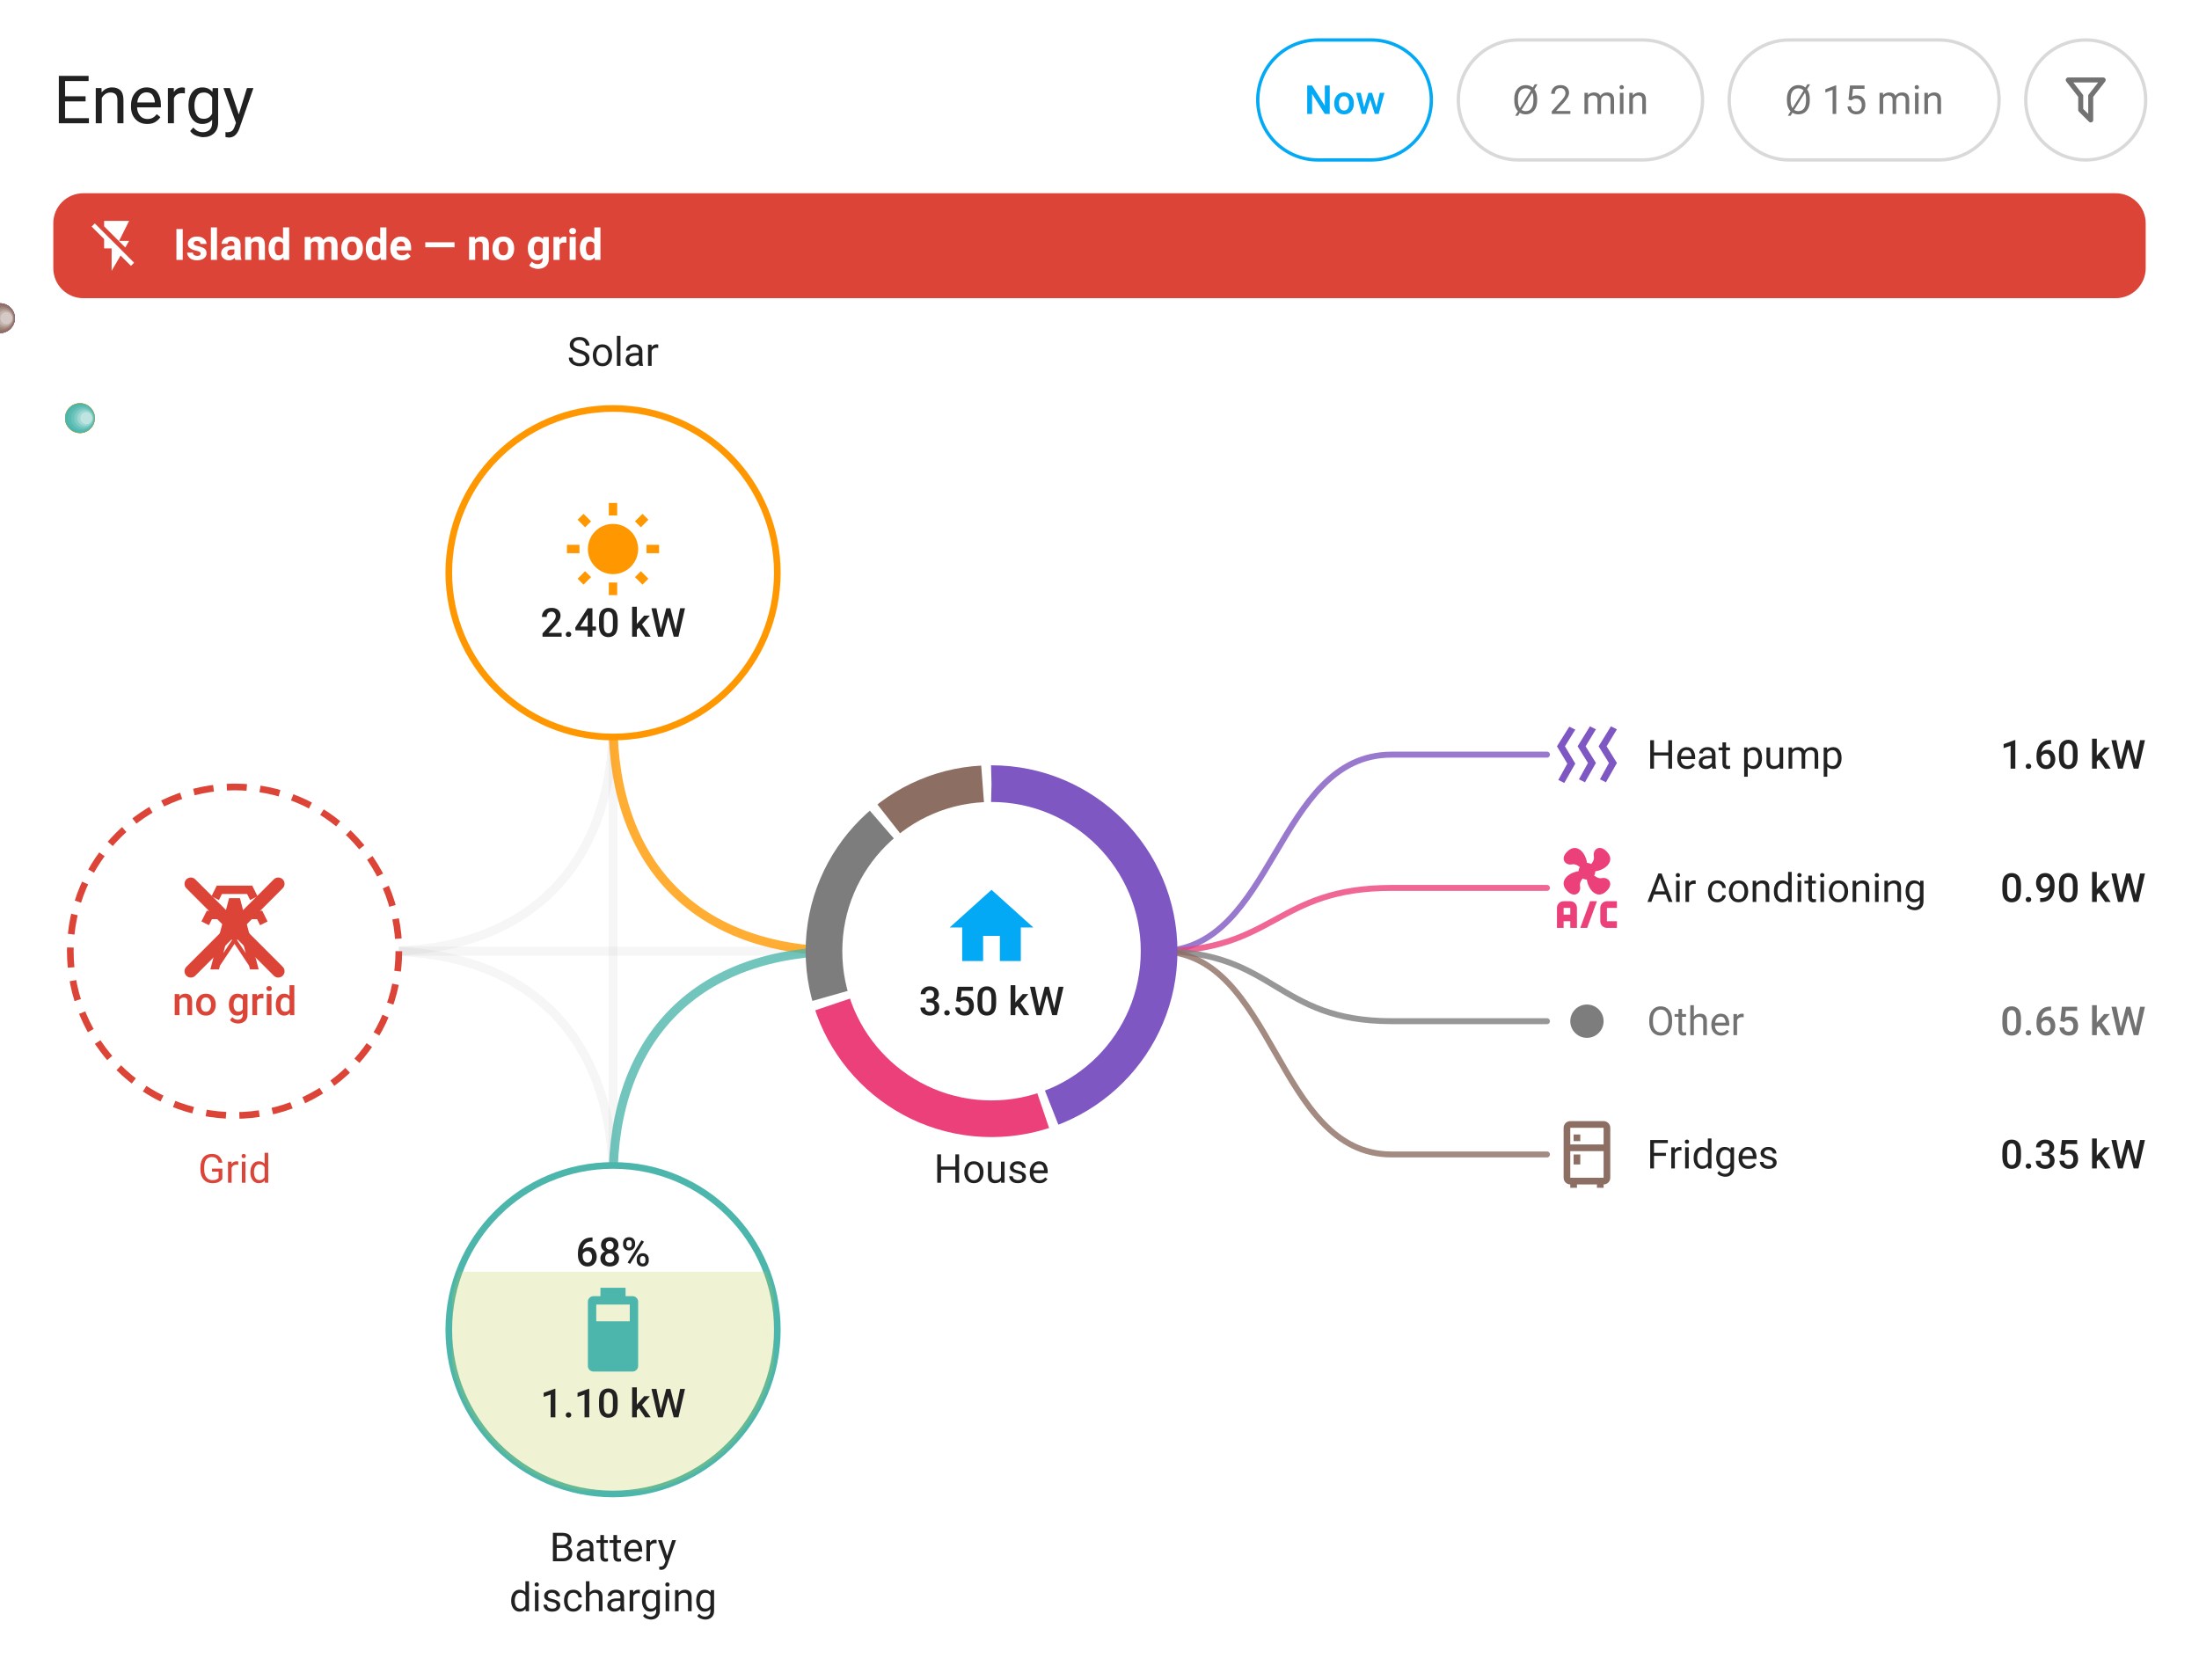
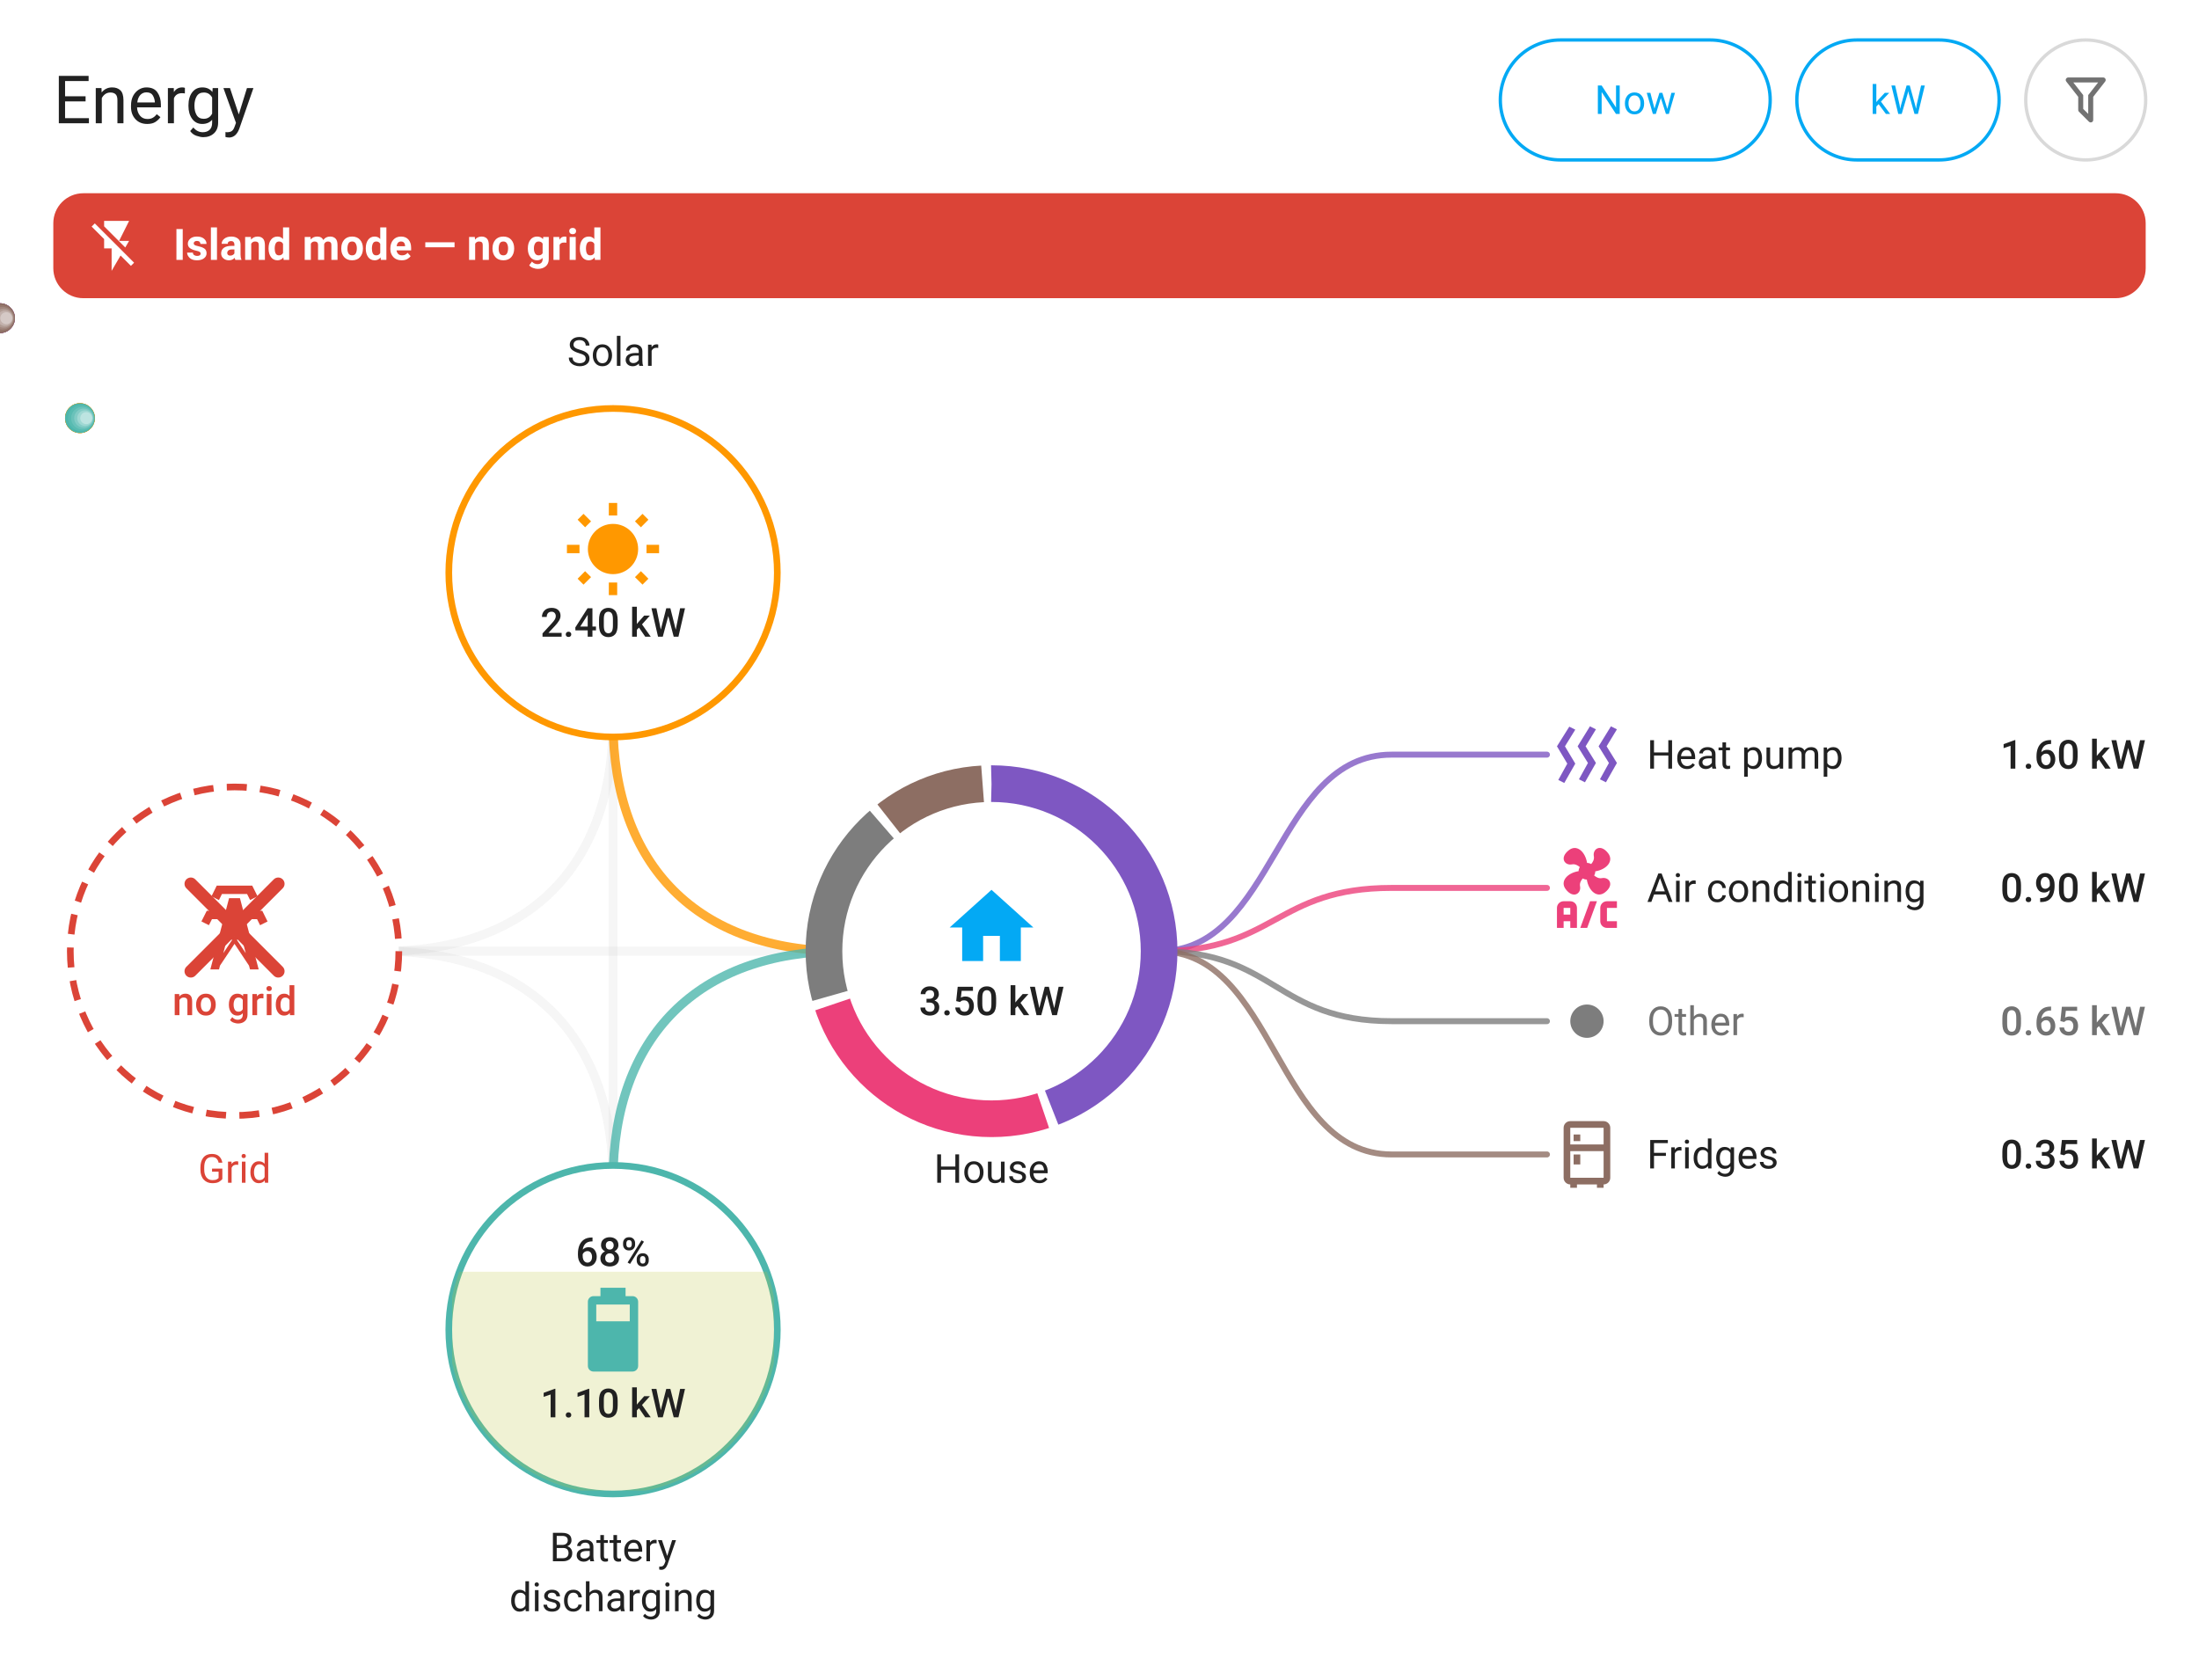
<svg xmlns="http://www.w3.org/2000/svg" xmlns:xlink="http://www.w3.org/1999/xlink" width="660" height="504" viewBox="0 0 660 504" role="img" aria-label="EnerLens Card">
  <rect x="0" y="0" width="660.0" height="503.5" rx="12" fill="rgb(255, 255, 255)" />
  <g transform="translate(24,125.5) scale(0.8)">
    <path d="M200,114 C200,168 168,200 114,200" fill="none" stroke="rgba(127, 127, 127, 0.3)" stroke-width="3.353px" stroke-linecap="round" opacity="0.25" />
    <path d="M200,114 L200,286" fill="none" stroke="rgba(127, 127, 127, 0.3)" stroke-width="3.353px" stroke-linecap="round" opacity="0.25" />
    <path d="M114,200 L286,200" fill="none" stroke="rgba(127, 127, 127, 0.3)" stroke-width="3.353px" stroke-linecap="round" opacity="0.25" />
    <path d="M114,200 C168,200 200,232 200,286" fill="none" stroke="rgba(127, 127, 127, 0.3)" stroke-width="3.353px" stroke-linecap="round" opacity="0.25" />
    <path d="M200,114 C200,168 232,200 286,200" fill="none" stroke="rgb(255, 152, 0)" stroke-width="3.353px" stroke-linecap="round" opacity="0.8" />
    <path d="M200,286 C200,232 232,200 286,200" fill="none" stroke="rgb(77, 182, 172)" stroke-width="3.353px" stroke-linecap="round" opacity="0.8" />
    <g>
      <circle cx="0.00" r="5.59" fill="rgb(255, 152, 0)" />
      <circle cx="0.47" r="4.92" fill="rgb(255, 173, 51)" fill-opacity="0.316" />
      <circle cx="0.94" r="4.25" fill="rgb(255, 193, 102)" fill-opacity="0.316" />
      <circle cx="1.41" r="3.58" fill="rgb(255, 214, 153)" fill-opacity="0.316" />
      <circle cx="1.88" r="2.91" fill="rgb(255, 234, 204)" fill-opacity="0.316" />
      <circle cx="2.35" r="2.24" fill="rgb(255, 255, 255)" fill-opacity="0.316" />
-       <animateMotion dur="1.10s" repeatCount="indefinite" begin="-0.27s" path="M 200 114 C 200 168 232 200 286 200" rotate="auto" />
+       <animateMotion dur="1.10s" repeatCount="indefinite" begin="-0.17s" path="M 200 114 C 200 168 232 200 286 200" rotate="auto" />
    </g>
    <g>
      <circle cx="0.00" r="5.59" fill="rgb(255, 152, 0)" />
      <circle cx="0.47" r="4.92" fill="rgb(255, 173, 51)" fill-opacity="0.316" />
      <circle cx="0.94" r="4.25" fill="rgb(255, 193, 102)" fill-opacity="0.316" />
      <circle cx="1.41" r="3.58" fill="rgb(255, 214, 153)" fill-opacity="0.316" />
      <circle cx="1.88" r="2.91" fill="rgb(255, 234, 204)" fill-opacity="0.316" />
      <circle cx="2.35" r="2.24" fill="rgb(255, 255, 255)" fill-opacity="0.316" />
-       <animateMotion dur="1.10s" repeatCount="indefinite" begin="-0.63s" path="M 200 114 C 200 168 232 200 286 200" rotate="auto" />
+       <animateMotion dur="1.10s" repeatCount="indefinite" begin="-0.53s" path="M 200 114 C 200 168 232 200 286 200" rotate="auto" />
    </g>
    <g>
      <circle cx="0.00" r="5.59" fill="rgb(255, 152, 0)" />
      <circle cx="0.47" r="4.92" fill="rgb(255, 173, 51)" fill-opacity="0.316" />
      <circle cx="0.94" r="4.25" fill="rgb(255, 193, 102)" fill-opacity="0.316" />
      <circle cx="1.41" r="3.58" fill="rgb(255, 214, 153)" fill-opacity="0.316" />
      <circle cx="1.88" r="2.91" fill="rgb(255, 234, 204)" fill-opacity="0.316" />
      <circle cx="2.35" r="2.24" fill="rgb(255, 255, 255)" fill-opacity="0.316" />
-       <animateMotion dur="1.10s" repeatCount="indefinite" begin="-1.00s" path="M 200 114 C 200 168 232 200 286 200" rotate="auto" />
+       <animateMotion dur="1.10s" repeatCount="indefinite" begin="-0.90s" path="M 200 114 C 200 168 232 200 286 200" rotate="auto" />
    </g>
    <g>
      <circle cx="0.00" r="5.59" fill="rgb(77, 182, 172)" />
      <circle cx="0.47" r="4.92" fill="rgb(113, 197, 189)" fill-opacity="0.316" />
      <circle cx="0.94" r="4.25" fill="rgb(148, 211, 205)" fill-opacity="0.316" />
      <circle cx="1.41" r="3.58" fill="rgb(184, 226, 222)" fill-opacity="0.316" />
      <circle cx="1.88" r="2.91" fill="rgb(219, 240, 238)" fill-opacity="0.316" />
      <circle cx="2.35" r="2.24" fill="rgb(255, 255, 255)" fill-opacity="0.316" />
-       <animateMotion dur="1.89s" repeatCount="indefinite" begin="-0.27s" path="M 200 286 C 200 232 232 200 286 200" rotate="auto" />
+       <animateMotion dur="1.89s" repeatCount="indefinite" begin="-0.17s" path="M 200 286 C 200 232 232 200 286 200" rotate="auto" />
    </g>
  </g>
  <g transform="translate(0,95.5)">
    <path id="line-sensor-c1" d="M347.9,190.0 C382.8,190.0 382.8,131.0 417.7,131.0 L464.3,131.0" fill="none" stroke="rgb(126, 87, 194)" stroke-width="1.788px" stroke-linecap="round" opacity="0.8" />
    <g>
      <circle cx="0.00" r="4.47" fill="rgb(126, 87, 194)" />
      <circle cx="0.38" r="3.93" fill="rgb(152, 121, 206)" fill-opacity="0.316" />
      <circle cx="0.75" r="3.40" fill="rgb(178, 154, 218)" fill-opacity="0.316" />
      <circle cx="1.13" r="2.86" fill="rgb(203, 188, 231)" fill-opacity="0.316" />
      <circle cx="1.50" r="2.32" fill="rgb(229, 221, 243)" fill-opacity="0.316" />
      <circle cx="1.88" r="1.79" fill="rgb(255, 255, 255)" fill-opacity="0.316" />
-       <animateMotion dur="1.10s" repeatCount="indefinite" begin="-0.27s" rotate="auto">
+       <animateMotion dur="1.10s" repeatCount="indefinite" begin="-0.17s" rotate="auto">
        <mpath href="#line-sensor-c1" xlink:href="#line-sensor-c1" />
      </animateMotion>
    </g>
    <g>
      <circle cx="0.00" r="4.47" fill="rgb(126, 87, 194)" />
      <circle cx="0.38" r="3.93" fill="rgb(152, 121, 206)" fill-opacity="0.316" />
      <circle cx="0.75" r="3.40" fill="rgb(178, 154, 218)" fill-opacity="0.316" />
      <circle cx="1.13" r="2.86" fill="rgb(203, 188, 231)" fill-opacity="0.316" />
      <circle cx="1.50" r="2.32" fill="rgb(229, 221, 243)" fill-opacity="0.316" />
      <circle cx="1.88" r="1.79" fill="rgb(255, 255, 255)" fill-opacity="0.316" />
-       <animateMotion dur="1.10s" repeatCount="indefinite" begin="-0.82s" rotate="auto">
+       <animateMotion dur="1.10s" repeatCount="indefinite" begin="-0.72s" rotate="auto">
        <mpath href="#line-sensor-c1" xlink:href="#line-sensor-c1" />
      </animateMotion>
    </g>
    <path id="line-sensor-c3" d="M347.9,190.0 C382.8,190.0 382.8,171.0 417.7,171.0 L464.3,171.0" fill="none" stroke="rgb(236, 64, 122)" stroke-width="1.788px" stroke-linecap="round" opacity="0.8" />
    <g>
      <circle cx="0.00" r="4.47" fill="rgb(236, 64, 122)" />
      <circle cx="0.38" r="3.93" fill="rgb(240, 102, 149)" fill-opacity="0.316" />
      <circle cx="0.75" r="3.40" fill="rgb(244, 140, 175)" fill-opacity="0.316" />
      <circle cx="1.13" r="2.86" fill="rgb(247, 179, 202)" fill-opacity="0.316" />
      <circle cx="1.50" r="2.32" fill="rgb(251, 217, 228)" fill-opacity="0.316" />
      <circle cx="1.88" r="1.79" fill="rgb(255, 255, 255)" fill-opacity="0.316" />
-       <animateMotion dur="2.57s" repeatCount="indefinite" begin="-0.27s" rotate="auto">
+       <animateMotion dur="2.57s" repeatCount="indefinite" begin="-0.17s" rotate="auto">
        <mpath href="#line-sensor-c3" xlink:href="#line-sensor-c3" />
      </animateMotion>
    </g>
    <path id="line--rest-" d="M347.9,190.0 C382.8,190.0 382.8,211.0 417.7,211.0 L464.3,211.0" fill="none" stroke="rgb(125, 125, 125)" stroke-width="1.788px" stroke-linecap="round" opacity="0.8" />
    <g>
      <circle cx="0.00" r="4.47" fill="rgb(125, 125, 125)" />
      <circle cx="0.38" r="3.93" fill="rgb(151, 151, 151)" fill-opacity="0.316" />
      <circle cx="0.75" r="3.40" fill="rgb(177, 177, 177)" fill-opacity="0.316" />
      <circle cx="1.13" r="2.86" fill="rgb(203, 203, 203)" fill-opacity="0.316" />
      <circle cx="1.50" r="2.32" fill="rgb(229, 229, 229)" fill-opacity="0.316" />
      <circle cx="1.88" r="1.79" fill="rgb(255, 255, 255)" fill-opacity="0.316" />
-       <animateMotion dur="3.42s" repeatCount="indefinite" begin="-0.27s" rotate="auto">
+       <animateMotion dur="3.42s" repeatCount="indefinite" begin="-0.17s" rotate="auto">
        <mpath href="#line--rest-" xlink:href="#line--rest-" />
      </animateMotion>
    </g>
    <path id="line-sensor-c4" d="M347.9,190.0 C382.8,190.0 382.8,251.0 417.7,251.0 L464.3,251.0" fill="none" stroke="rgb(141, 110, 99)" stroke-width="1.788px" stroke-linecap="round" opacity="0.8" />
    <g>
      <circle cx="0.00" r="4.47" fill="rgb(141, 110, 99)" />
      <circle cx="0.38" r="3.93" fill="rgb(164, 139, 130)" fill-opacity="0.316" />
      <circle cx="0.75" r="3.40" fill="rgb(187, 168, 161)" fill-opacity="0.316" />
      <circle cx="1.13" r="2.86" fill="rgb(209, 197, 193)" fill-opacity="0.316" />
      <circle cx="1.50" r="2.32" fill="rgb(232, 226, 224)" fill-opacity="0.316" />
      <circle cx="1.88" r="1.79" fill="rgb(255, 255, 255)" fill-opacity="0.316" />
-       <animateMotion dur="4.44s" repeatCount="indefinite" begin="-0.27s" rotate="auto">
+       <animateMotion dur="4.44s" repeatCount="indefinite" begin="-0.17s" rotate="auto">
        <mpath href="#line-sensor-c4" xlink:href="#line-sensor-c4" />
      </animateMotion>
    </g>
  </g>
  <circle cx="184" cy="171.9" r="49.3" fill="rgb(255, 255, 255)" stroke="rgb(255, 152, 0)" stroke-width="2" />
  <g transform="translate(168.9,149.7) scale(1.2572)">
    <path d="M3.55 19.09L4.96 20.5L6.76 18.71L5.34 17.29M12 6C8.69 6 6 8.69 6 12S8.69 18 12 18 18 15.31 18 12C18 8.68 15.31 6 12 6M20 13H23V11H20M17.24 18.71L19.04 20.5L20.45 19.09L18.66 17.29M20.45 5L19.04 3.6L17.24 5.39L18.66 6.81M13 1H11V4H13M6.76 5.39L4.96 3.6L3.55 5L5.34 6.81L6.76 5.39M1 13H4V11H1M13 20H11V23H13" fill="rgb(255, 152, 0)" />
  </g>
  <text x="184" y="191.1" text-anchor="middle" font-size="12.0" font-weight="500" fill="rgb(33, 33, 33)" font-family="Roboto, system-ui, sans-serif" textLength="49.4" lengthAdjust="spacingAndGlyphs">2.40 kW</text>
  <text x="184" y="109.8" text-anchor="middle" font-size="12.0" font-weight="400" fill="rgb(33, 33, 33)" font-family="Roboto, system-ui, sans-serif" textLength="30.6" lengthAdjust="spacingAndGlyphs">Solar</text>
  <circle cx="70.4" cy="285.5" r="49.3" fill="rgb(255, 255, 255)" stroke="rgb(219, 68, 55)" stroke-width="2" stroke-dasharray="6.0 4.0" />
  <g transform="translate(55.3,263.3) scale(1.2572)">
    <path d="M8.28,5.45L6.5,4.55L7.76,2H16.23L17.5,4.55L15.72,5.44L15,4H9L8.28,5.45M18.62,8H14.09L13.3,5H10.7L9.91,8H5.38L4.1,10.55L5.89,11.44L6.62,10H17.38L18.1,11.45L19.89,10.56L18.62,8M17.77,22H15.7L15.46,21.1L12,15.9L8.53,21.1L8.3,22H6.23L9.12,11H11.19L10.83,12.35L12,14.1L13.16,12.35L12.81,11H14.88L17.77,22M11.4,15L10.5,13.65L9.32,18.13L11.4,15M14.68,18.12L13.5,13.64L12.6,15L14.68,18.12Z" fill="rgb(219, 68, 55)" />
  </g>
  <g transform="translate(52.9,260.9) scale(1.4577)" fill="none" stroke="rgb(219, 68, 55)" stroke-width="2.6" stroke-linecap="round">
    <path d="M3,3 L21,21" />
    <path d="M21,3 L3,21" />
  </g>
  <text x="70.4" y="304.7" text-anchor="middle" font-size="12.0" font-weight="500" fill="rgb(219, 68, 55)" font-family="Roboto, system-ui, sans-serif" textLength="42.3" lengthAdjust="spacingAndGlyphs">no grid</text>
  <text x="70.4" y="355" text-anchor="middle" font-size="12.0" font-weight="400" fill="rgb(219, 68, 55)" font-family="Roboto, system-ui, sans-serif" textLength="25.2" lengthAdjust="spacingAndGlyphs">Grid</text>
  <circle cx="297.6" cy="285.5" r="49.3" fill="rgb(255, 255, 255)" stroke="rgba(0, 0, 0, 0)" stroke-width="2" />
  <g transform="translate(241.8,229.7) scale(1.1159)">
    <g transform="rotate(-90 50 50)">
      <circle cx="50" cy="50" r="45.07" fill="none" stroke="rgb(125, 125, 125)" stroke-width="9.86" stroke-dasharray="50.80 232.39" stroke-dashoffset="-200.22" stroke-linecap="butt" />
      <circle cx="50" cy="50" r="45.07" fill="none" stroke="rgb(126, 87, 194)" stroke-width="9.86" stroke-dasharray="125.06 158.13" stroke-dashoffset="0.00" stroke-linecap="butt" />
      <circle cx="50" cy="50" r="45.07" fill="none" stroke="rgb(236, 64, 122)" stroke-width="9.86" stroke-dasharray="70.35 212.84" stroke-dashoffset="-127.47" stroke-linecap="butt" />
      <circle cx="50" cy="50" r="45.07" fill="none" stroke="rgb(141, 110, 99)" stroke-width="9.86" stroke-dasharray="27.36 255.83" stroke-dashoffset="-253.43" stroke-linecap="butt" />
    </g>
  </g>
  <g transform="translate(282.5,263.3) scale(1.2572)">
    <path d="M10,20V14H14V20H19V12H22L12,3L2,12H5V20H10Z" fill="rgb(3, 169, 244)" />
  </g>
  <text x="297.6" y="304.7" text-anchor="middle" font-size="12.0" font-weight="500" fill="rgb(33, 33, 33)" font-family="Roboto, system-ui, sans-serif" textLength="49.4" lengthAdjust="spacingAndGlyphs">3.50 kW</text>
  <text x="297.6" y="355" text-anchor="middle" font-size="12.0" font-weight="400" fill="rgb(33, 33, 33)" font-family="Roboto, system-ui, sans-serif" textLength="37.6" lengthAdjust="spacingAndGlyphs">House</text>
  <circle cx="184" cy="399.1" r="49.3" fill="rgb(255, 255, 255)" stroke="rgb(77, 182, 172)" stroke-width="2" />
-   <clipPath id="socteyui">
+   <clipPath id="socxzpew">
    <circle cx="184" cy="399.1" r="49.3" />
  </clipPath>
-   <rect clip-path="url(#socteyui)" x="135.7" y="381.7" width="96.6" height="65.7" fill="rgb(186, 196, 59)" opacity="0.22" />
+   <rect clip-path="url(#socxzpew)" x="135.7" y="381.7" width="96.6" height="65.7" fill="rgb(186, 196, 59)" opacity="0.22" />
  <g transform="translate(168.9,384) scale(1.2572)">
    <path d="M16,10H8V6H16M16.67,4H15V2H9V4H7.33A1.33,1.33 0 0,0 6,5.33V20.67C6,21.4 6.6,22 7.33,22H16.67A1.33,1.33 0 0,0 18,20.67V5.33C18,4.6 17.4,4 16.67,4Z" fill="rgb(77, 182, 172)" />
  </g>
  <text x="184" y="380" text-anchor="middle" font-size="12.0" font-weight="500" fill="rgb(33, 33, 33)" font-family="Roboto, system-ui, sans-serif" textLength="26.7" lengthAdjust="spacingAndGlyphs">68%</text>
  <text x="184" y="425.4" text-anchor="middle" font-size="12.0" font-weight="500" fill="rgb(33, 33, 33)" font-family="Roboto, system-ui, sans-serif" textLength="49.4" lengthAdjust="spacingAndGlyphs">1.10 kW</text>
  <text x="184" y="468.6" text-anchor="middle" font-size="12.0" font-weight="400" fill="rgb(33, 33, 33)" font-family="Roboto, system-ui, sans-serif" textLength="44.4" lengthAdjust="spacingAndGlyphs">Battery</text>
  <text x="184" y="483.6" text-anchor="middle" font-size="12.0" font-weight="400" fill="rgb(33, 33, 33)" font-family="Roboto, system-ui, sans-serif" textLength="69.7" lengthAdjust="spacingAndGlyphs">discharging</text>
  <rect x="16" y="58" width="628.0" height="31.5" rx="9.0" fill="rgb(219, 68, 55)" />
  <g transform="translate(26,64.8) scale(0.75)">
    <path d="M17,10H13L17,2H7V4.18L15.46,12.64M3.27,3L2,4.27L7,9.27V13H10V22L13.58,15.86L17.73,20L19,18.73L3.27,3Z" fill="rgb(255, 255, 255)" />
  </g>
  <text x="52" y="78" text-anchor="start" font-size="13.0" font-weight="600" fill="rgb(255, 255, 255)" font-family="Roboto, system-ui, sans-serif" textLength="163.7" lengthAdjust="spacingAndGlyphs">Island mode — no grid</text>
  <text x="16" y="37" text-anchor="start" font-size="20.0" font-weight="400" fill="rgb(33, 33, 33)" font-family="Roboto, system-ui, sans-serif" textLength="68.6" lengthAdjust="spacingAndGlyphs">Energy</text>
-   <rect x="377.5" y="12" width="52.1" height="36.0" rx="18.0" ry="18.0" fill="rgba(0, 0, 0, 0)" stroke="rgb(3, 169, 244)" stroke-width="1" />
-   <text x="403.6" y="34.2" text-anchor="middle" font-size="12.0" font-weight="500" fill="rgb(3, 169, 244)" font-family="Roboto, system-ui, sans-serif" textLength="26.1" lengthAdjust="spacingAndGlyphs">Now</text>
-   <rect x="437.7" y="12" width="73.3" height="36.0" rx="18.0" ry="18.0" fill="rgba(0, 0, 0, 0)" stroke="rgba(127, 127, 127, 0.3)" stroke-width="1" />
-   <text x="474.3" y="34.2" text-anchor="middle" font-size="12.0" font-weight="400" fill="rgb(114, 114, 114)" font-family="Roboto, system-ui, sans-serif" textLength="47.3" lengthAdjust="spacingAndGlyphs">Ø 2 min</text>
-   <rect x="519" y="12" width="81.0" height="36.0" rx="18.0" ry="18.0" fill="rgba(0, 0, 0, 0)" stroke="rgba(127, 127, 127, 0.3)" stroke-width="1" />
-   <text x="559.5" y="34.2" text-anchor="middle" font-size="12.0" font-weight="400" fill="rgb(114, 114, 114)" font-family="Roboto, system-ui, sans-serif" textLength="55.0" lengthAdjust="spacingAndGlyphs">Ø 15 min</text>
+   <rect x="450.3" y="12" width="81.0" height="36.0" rx="18.0" ry="18.0" fill="rgba(0, 0, 0, 0)" stroke="rgb(3, 169, 244)" stroke-width="1" />
+   <text x="490.8" y="34.2" text-anchor="middle" font-size="12.0" font-weight="400" fill="rgb(3, 169, 244)" font-family="Roboto, system-ui, sans-serif" textLength="26.1" lengthAdjust="spacingAndGlyphs">Now</text>
+   <rect x="539.3" y="12" width="60.7" height="36.0" rx="18.0" ry="18.0" fill="rgba(0, 0, 0, 0)" stroke="rgb(3, 169, 244)" stroke-width="1" />
+   <text x="569.6" y="34.2" text-anchor="middle" font-size="12.0" font-weight="400" fill="rgb(3, 169, 244)" font-family="Roboto, system-ui, sans-serif" textLength="18.8" lengthAdjust="spacingAndGlyphs">kW</text>
  <rect x="608" y="12" width="36.0" height="36.0" rx="18.0" ry="18.0" fill="rgba(0, 0, 0, 0)" stroke="rgba(127, 127, 127, 0.3)" stroke-width="1" />
  <g transform="translate(617,21) scale(0.75)">
    <path d="M15,19.88C15.04,20.18 14.94,20.5 14.71,20.71C14.32,21.1 13.69,21.1 13.3,20.71L9.29,16.7C9.06,16.47 8.96,16.16 9,15.87V10.75L4.21,4.62C3.87,4.19 3.95,3.56 4.38,3.22C4.57,3.08 4.78,3 5,3V3H19V3C19.22,3 19.43,3.08 19.62,3.22C20.05,3.56 20.13,4.19 19.79,4.62L15,10.75V19.88M7.04,5L11,10.06V15.58L13,17.58V10.05L16.96,5H7.04Z" fill="rgb(114, 114, 114)" />
  </g>
  <g>
    <g transform="translate(464.3,214.5) scale(1)">
      <path d="M8.5 4.5L5.4 9.5L8.5 14.7L5.2 20.5L3.4 19.6L6.1 14.7L3 9.5L6.7 3.6L8.5 4.5M14.7 4.4L11.6 9.5L14.7 14.5L11.4 20.3L9.6 19.4L12.3 14.5L9.2 9.5L12.9 3.5L14.7 4.4M21 4.4L17.9 9.5L21 14.5L17.7 20.3L15.9 19.4L18.6 14.5L15.5 9.5L19.2 3.5L21 4.4" fill="rgb(126, 87, 194)" />
    </g>
    <text x="494.3" y="230.7" text-anchor="start" font-size="12.0" font-weight="400" fill="rgb(33, 33, 33)" font-family="Roboto, system-ui, sans-serif" textLength="66.8" lengthAdjust="spacingAndGlyphs">Heat pump</text>
    <text x="644" y="230.7" text-anchor="end" font-size="12.0" font-weight="500" fill="rgb(33, 33, 33)" font-family="Roboto, system-ui, sans-serif" textLength="49.4" lengthAdjust="spacingAndGlyphs">1.60 kW</text>
  </g>
  <g>
    <g transform="translate(464.3,254.5) scale(1)">
      <path d="M6.59,0.66C8.93,-1.15 11.47,1.06 12.04,4.5C12.47,4.5 12.89,4.62 13.27,4.84C13.79,4.24 14.25,3.42 14.07,2.5C13.65,0.35 16.06,-1.39 18.35,1.58C20.16,3.92 17.95,6.46 14.5,7.03C14.5,7.46 14.39,7.89 14.16,8.27C14.76,8.78 15.58,9.24 16.5,9.06C18.63,8.64 20.38,11.04 17.41,13.34C15.07,15.15 12.53,12.94 11.96,9.5C11.53,9.5 11.11,9.37 10.74,9.15C10.22,9.75 9.75,10.58 9.93,11.5C10.35,13.64 7.94,15.39 5.65,12.42C3.83,10.07 6.05,7.53 9.5,6.97C9.5,6.54 9.63,6.12 9.85,5.74C9.25,5.23 8.43,4.76 7.5,4.94C5.37,5.36 3.62,2.96 6.59,0.66M5,16H7A2,2 0 0,1 9,18V24H7V22H5V24H3V18A2,2 0 0,1 5,16M5,18V20H7V18H5M12.93,16H15L12.07,24H10L12.93,16M18,16H21V18H18V22H21V24H18A2,2 0 0,1 16,22V18A2,2 0 0,1 18,16Z" fill="rgb(236, 64, 122)" />
    </g>
    <text x="494.3" y="270.7" text-anchor="start" font-size="12.0" font-weight="400" fill="rgb(33, 33, 33)" font-family="Roboto, system-ui, sans-serif" textLength="94.3" lengthAdjust="spacingAndGlyphs">Air conditioning</text>
    <text x="644" y="270.7" text-anchor="end" font-size="12.0" font-weight="500" fill="rgb(33, 33, 33)" font-family="Roboto, system-ui, sans-serif" textLength="49.4" lengthAdjust="spacingAndGlyphs">0.90 kW</text>
  </g>
  <g>
    <circle cx="476.3" cy="306.5" r="5" fill="rgb(125, 125, 125)" />
    <text x="494.3" y="310.7" text-anchor="start" font-size="12.0" font-weight="400" fill="rgb(114, 114, 114)" font-family="Roboto, system-ui, sans-serif" textLength="34.1" lengthAdjust="spacingAndGlyphs">Other</text>
    <text x="644" y="310.7" text-anchor="end" font-size="12.0" font-weight="500" fill="rgb(114, 114, 114)" font-family="Roboto, system-ui, sans-serif" textLength="49.4" lengthAdjust="spacingAndGlyphs">0.65 kW</text>
  </g>
  <g>
    <g transform="translate(464.3,334.5) scale(1)">
      <path d="M9,21V22H7V21A2,2 0 0,1 5,19V4A2,2 0 0,1 7,2H17A2,2 0 0,1 19,4V19A2,2 0 0,1 17,21V22H15V21H9M7,4V9H17V4H7M7,19H17V11H7V19M8,12H10V15H8V12M8,6H10V8H8V6Z" fill="rgb(141, 110, 99)" />
    </g>
    <text x="494.3" y="350.7" text-anchor="start" font-size="12.0" font-weight="400" fill="rgb(33, 33, 33)" font-family="Roboto, system-ui, sans-serif" textLength="43.2" lengthAdjust="spacingAndGlyphs">Fridges</text>
    <text x="644" y="350.7" text-anchor="end" font-size="12.0" font-weight="500" fill="rgb(33, 33, 33)" font-family="Roboto, system-ui, sans-serif" textLength="49.4" lengthAdjust="spacingAndGlyphs">0.35 kW</text>
  </g>
</svg>
